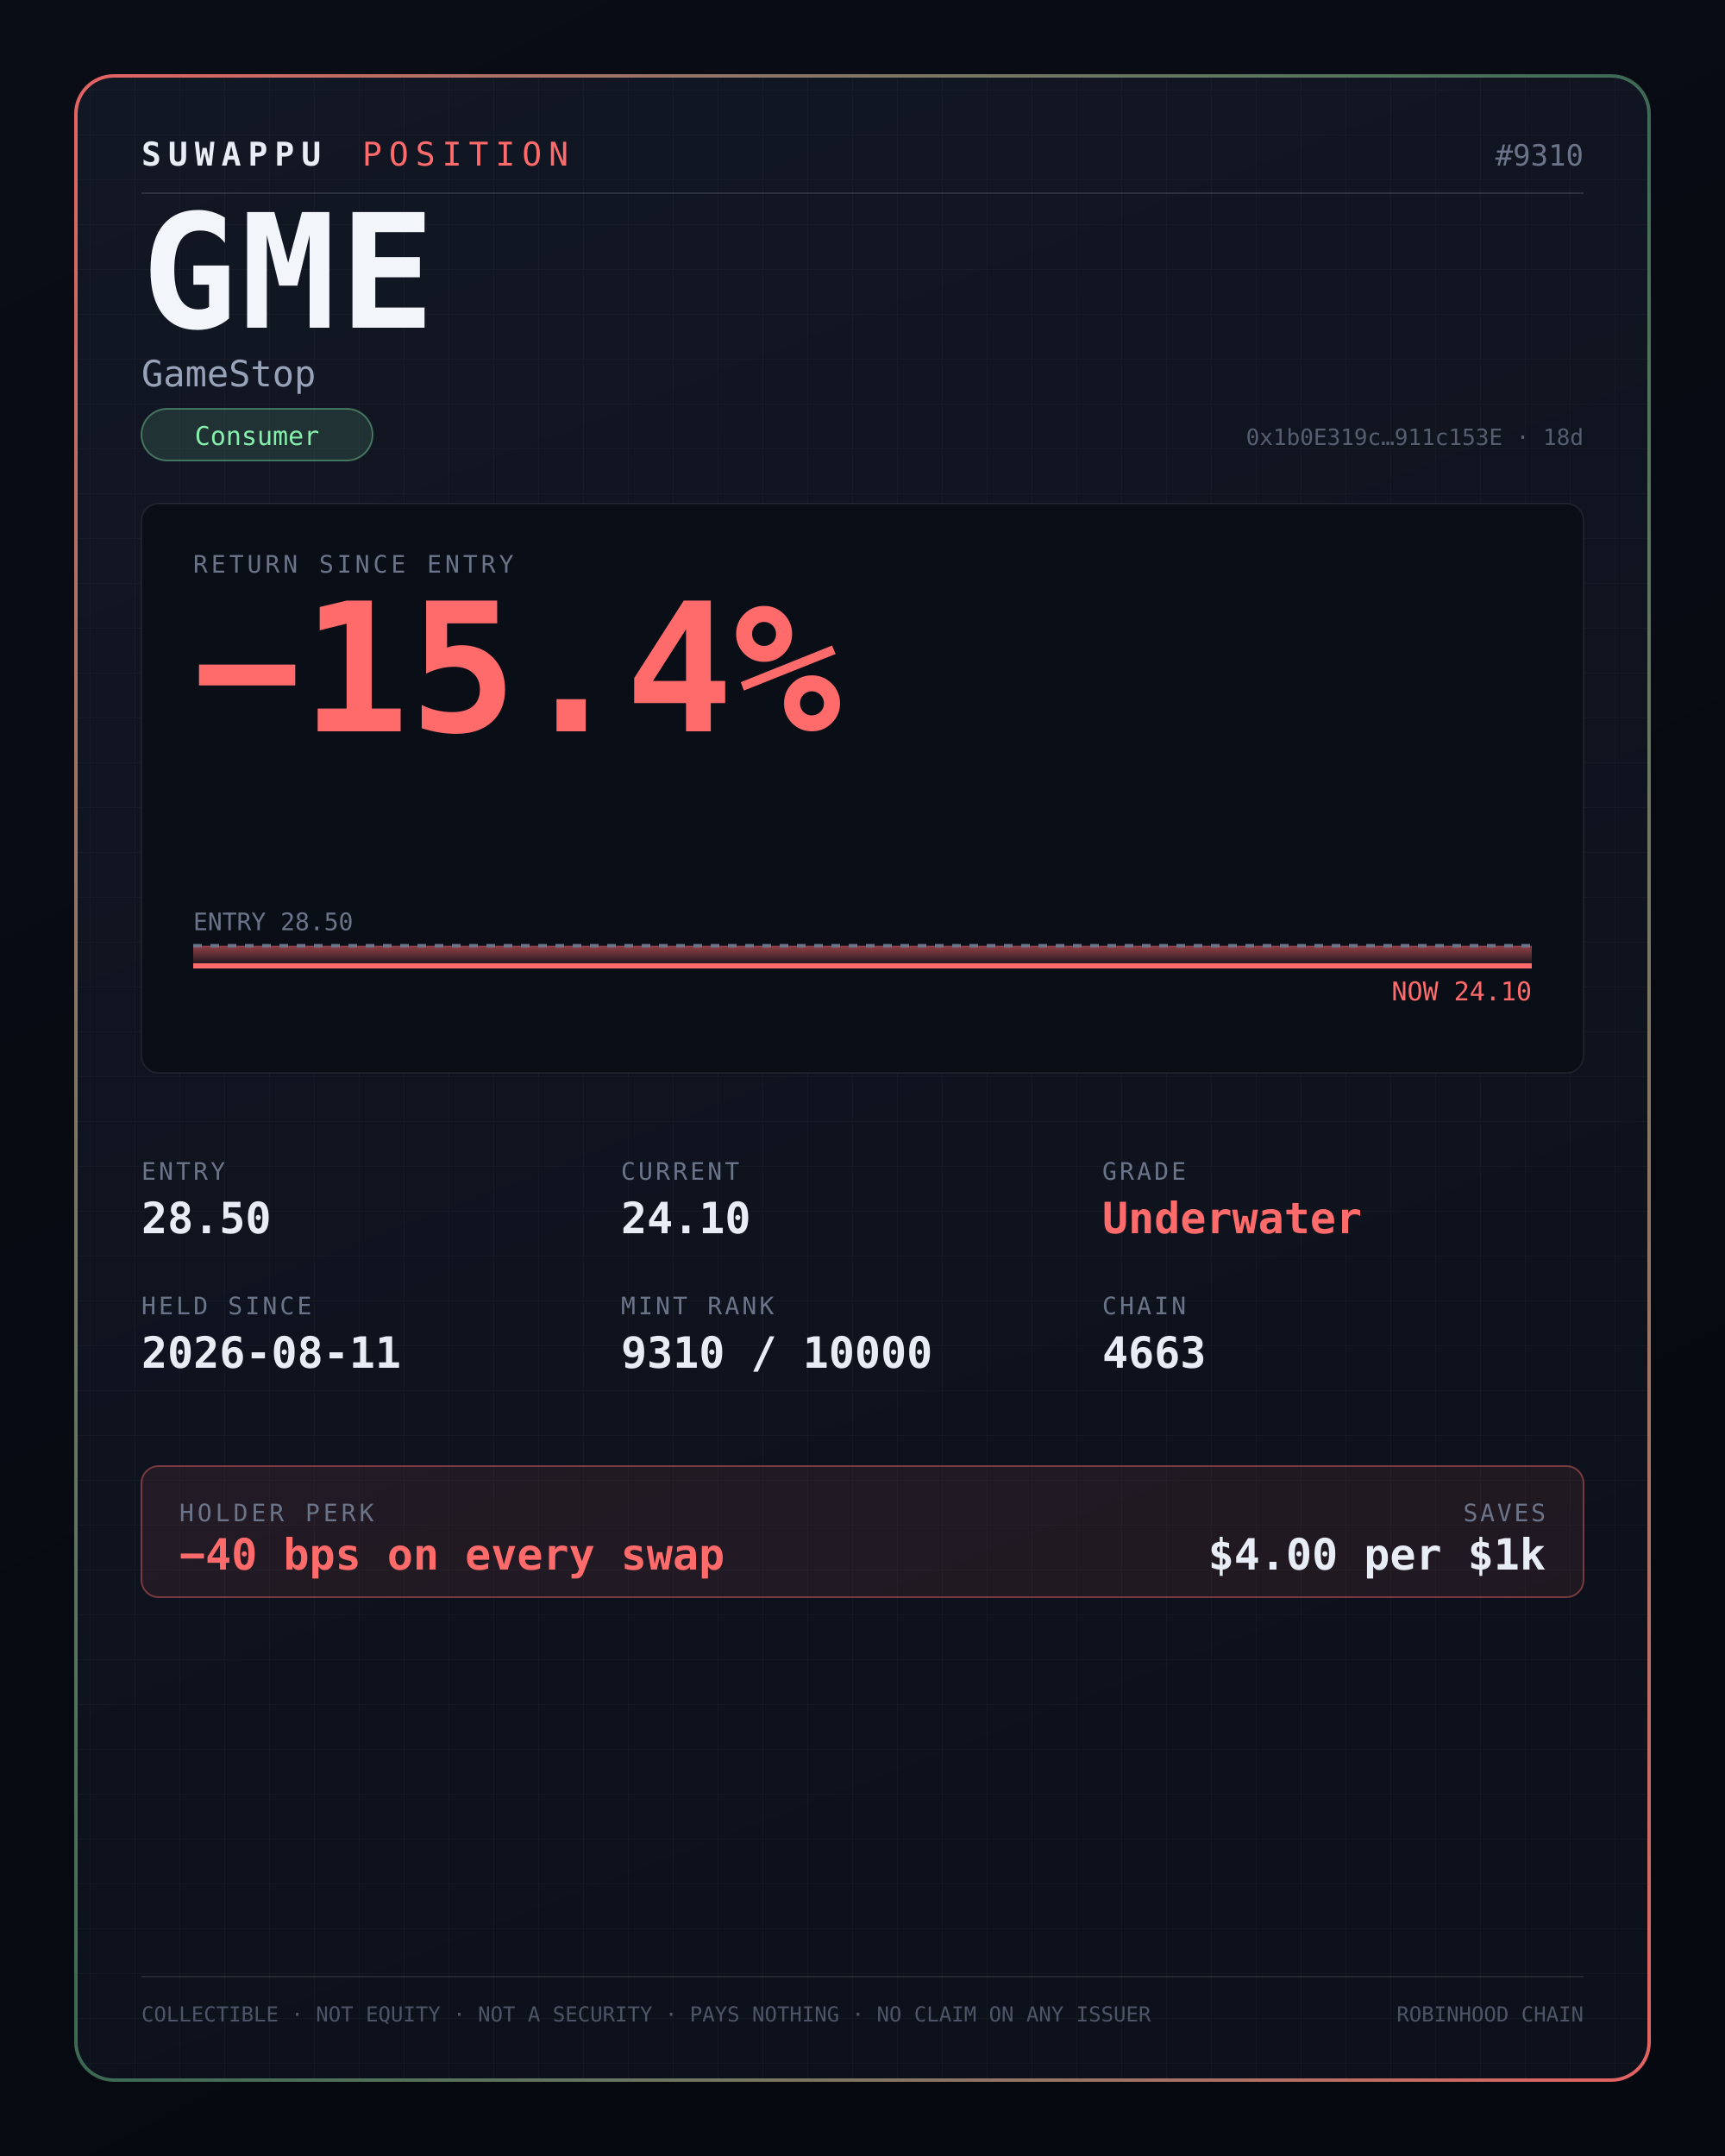
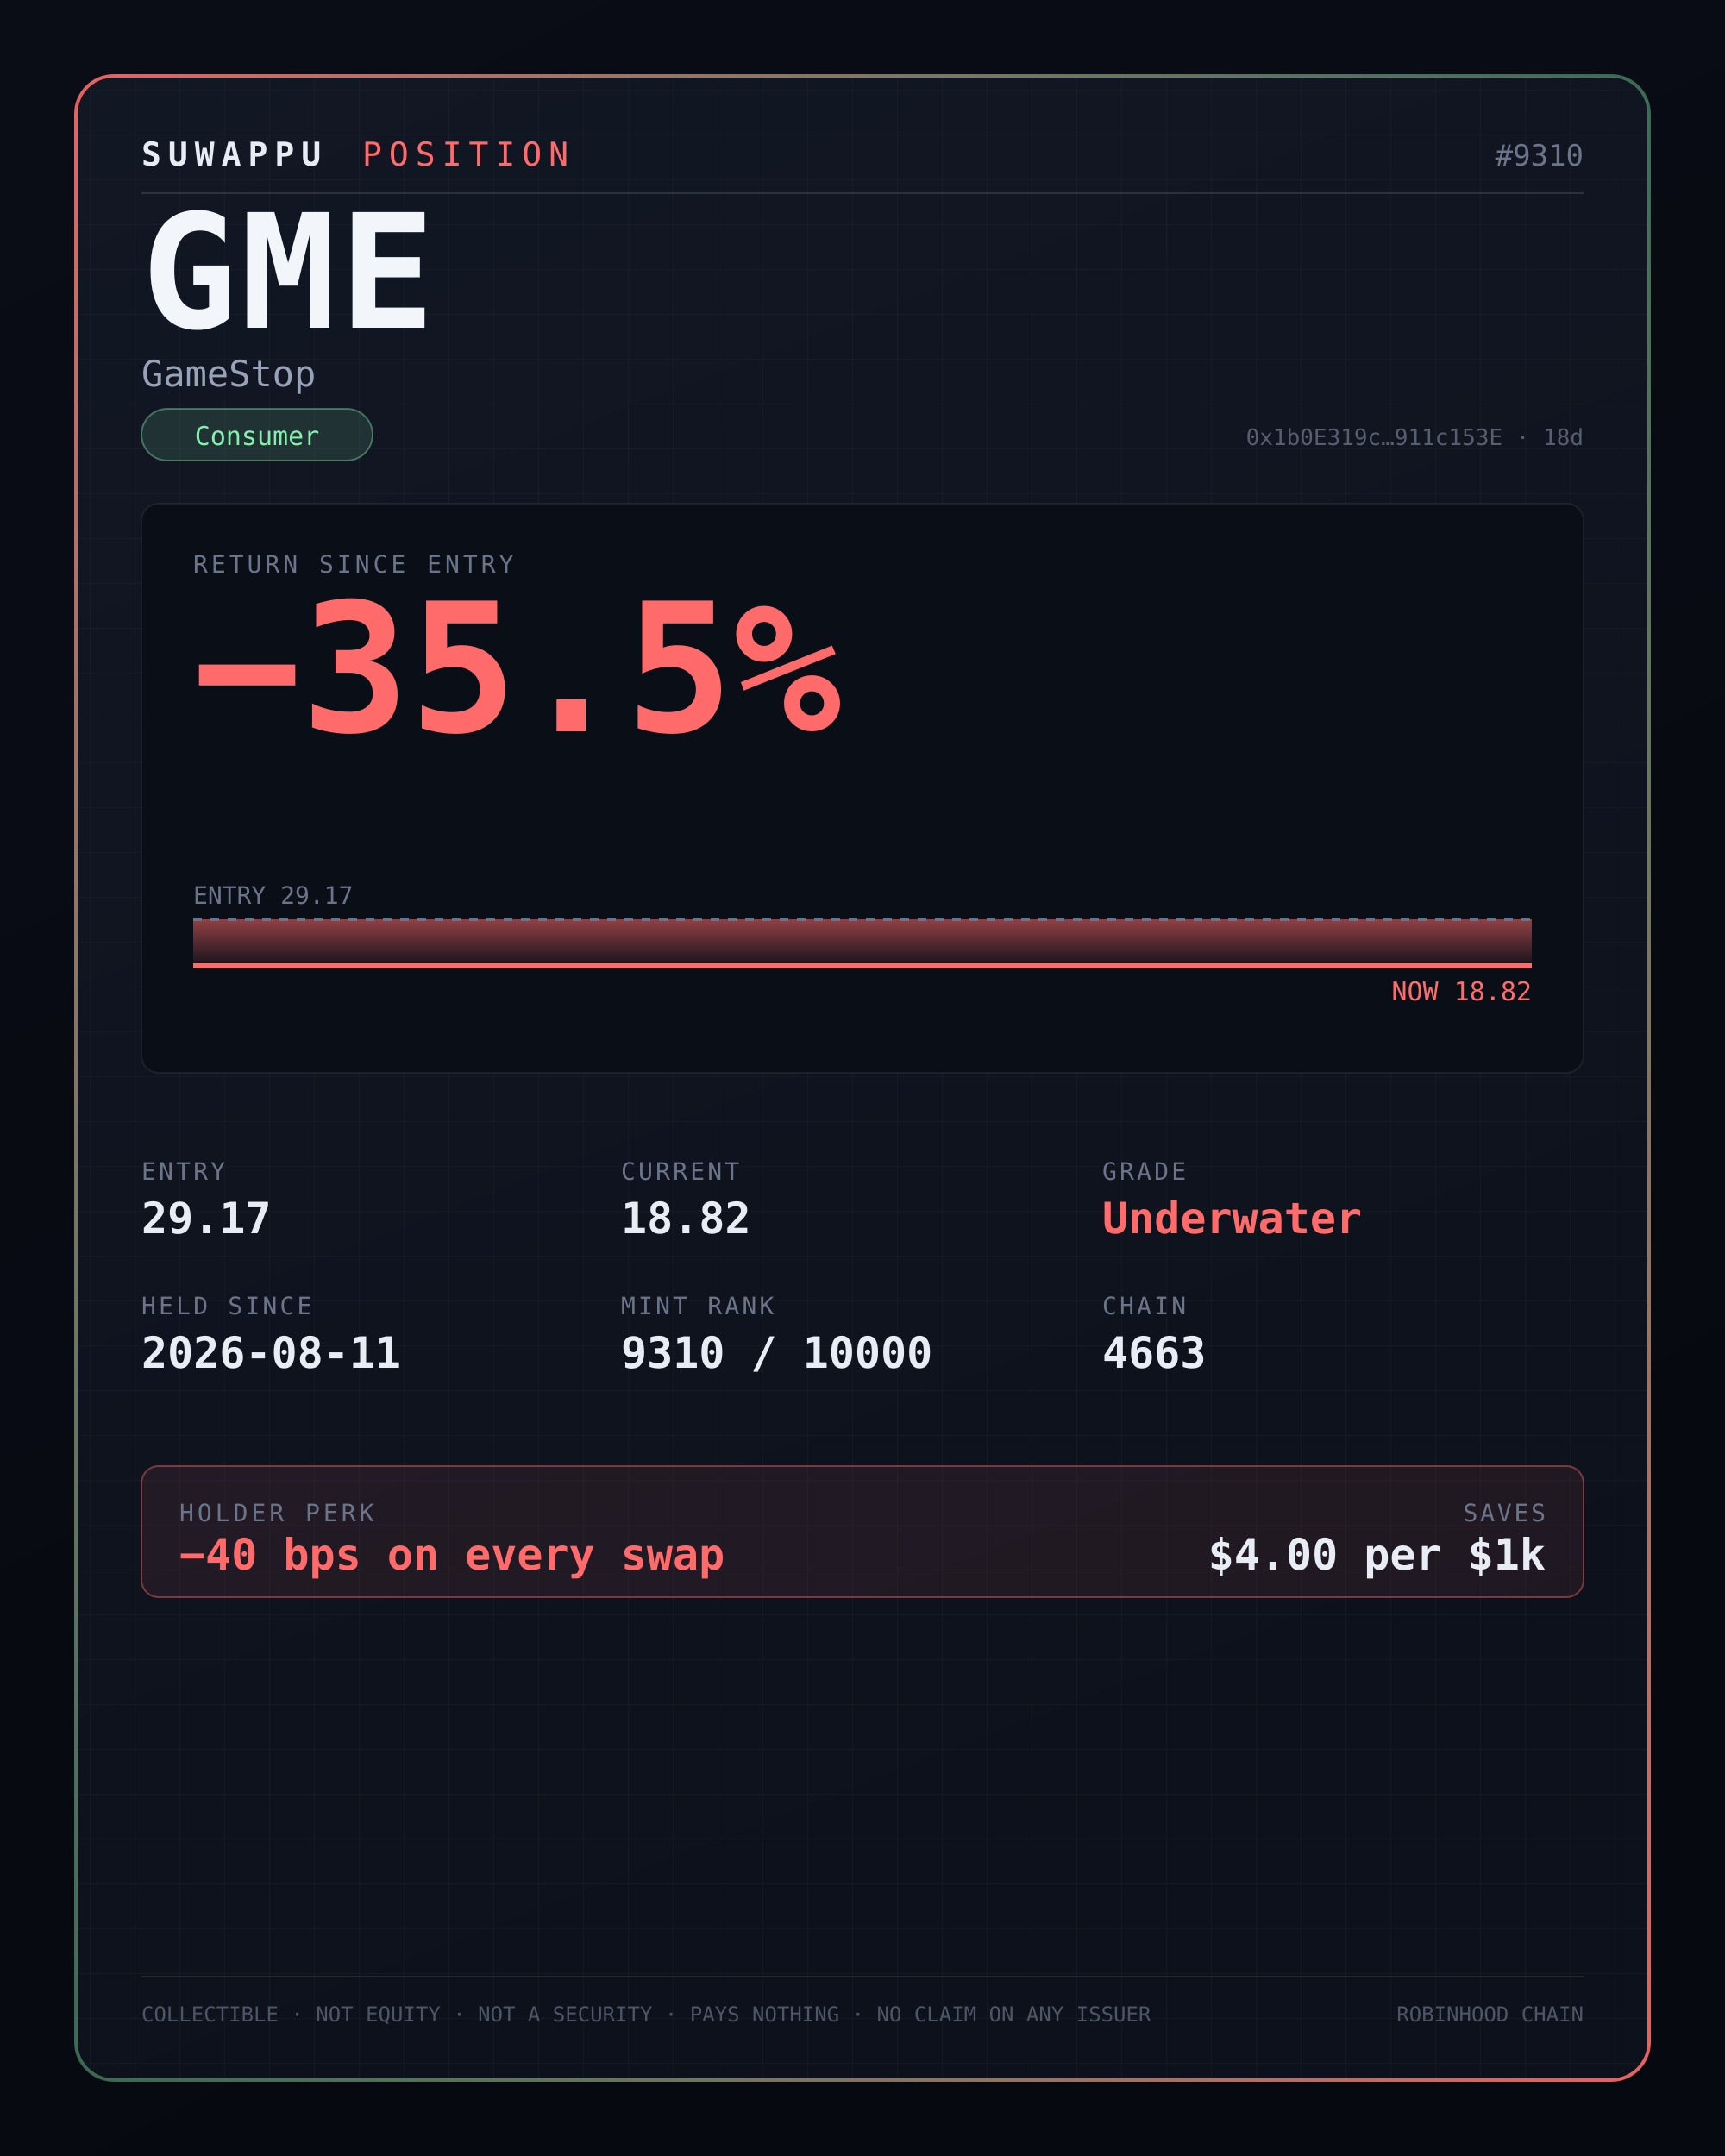
<svg xmlns="http://www.w3.org/2000/svg" viewBox="0 0 1000 1250" width="1000" height="1250">
  <defs>
    <linearGradient id="bg" x1="0" y1="0" x2="0.4" y2="1">
      <stop offset="0" stop-color="#0a0d16" />
      <stop offset="1" stop-color="#070910" />
    </linearGradient>
    <linearGradient id="card" x1="0" y1="0" x2="0.3" y2="1">
      <stop offset="0" stop-color="#121724" />
      <stop offset="1" stop-color="#0d111b" />
    </linearGradient>
    <linearGradient id="edge" x1="0" y1="0" x2="1" y2="1">
      <stop offset="0" stop-color="#ff6b6b" stop-opacity="0.9" />
      <stop offset="0.5" stop-color="#86efac" stop-opacity="0.4" />
      <stop offset="1" stop-color="#ff6b6b" stop-opacity="0.9" />
    </linearGradient>
    <linearGradient id="delta" x1="0" y1="0" x2="0" y2="1">
      <stop offset="0" stop-color="#ff6b6b" stop-opacity="0.55" />
      <stop offset="1" stop-color="#ff6b6b" stop-opacity="0.05" />
    </linearGradient>
    <pattern id="grid" width="26" height="26" patternUnits="userSpaceOnUse">
      <path d="M26 0H0V26" fill="none" stroke="#ffffff" stroke-opacity="0.028" />
    </pattern>
  </defs>
  <rect width="1000" height="1250" fill="url(#bg)" />
  <rect x="44" y="44" width="912" height="1162" rx="22" fill="url(#card)" stroke="url(#edge)" stroke-width="2" />
  <rect x="45" y="45" width="910" height="1160" rx="21" fill="url(#grid)" />
  <text x="82" y="96" font-family="monospace" font-size="19" font-weight="bold" letter-spacing="4" fill="#e8ecf4">SUWAPPU</text>
  <text x="210" y="96" font-family="monospace" font-size="19" letter-spacing="4" fill="#ff6b6b">POSITION</text>
  <text x="918" y="96" text-anchor="end" font-family="monospace" font-size="17" fill="#6b7488">#9310</text>
  <line x1="82" y1="112" x2="918" y2="112" stroke="#ffffff" stroke-opacity="0.12" />
  <text x="82" y="190" font-family="monospace" font-size="92" font-weight="bold" letter-spacing="2" fill="#f2f5fa">GME</text>
  <text x="82" y="224" font-family="monospace" font-size="21" fill="#98a2b8">GameStop</text>
  <rect x="82" y="237" width="134" height="30" rx="15" fill="#86efac" fill-opacity="0.13" stroke="#86efac" stroke-opacity="0.4" />
  <text x="149" y="258" text-anchor="middle" font-family="monospace" font-size="15" fill="#86efac">Consumer</text>
  <text x="918" y="258" text-anchor="end" font-family="monospace" font-size="13" fill="#565e70">0x1b0E319c…911c153E · 18d</text>
  <rect x="82" y="292" width="836" height="330" rx="10" fill="#0a0e17" stroke="#ffffff" stroke-opacity="0.07" />
-   <text x="112" y="424" font-family="monospace" font-size="104" font-weight="bold" fill="#ff6b6b">−15.4%</text>
+   <text x="112" y="424" font-family="monospace" font-size="104" font-weight="bold" fill="#ff6b6b">−35.5%</text>
  <text x="112" y="332" font-family="monospace" font-size="14" letter-spacing="2" fill="#6b7488">RETURN SINCE ENTRY</text>
-   <rect x="112" y="548.3" width="776" height="11.7" fill="url(#delta)" />
-   <line x1="112" y1="548.3" x2="888" y2="548.3" stroke="#6b7488" stroke-width="2" stroke-dasharray="5 5" />
+   <rect x="112" y="533.0" width="776" height="27.0" fill="url(#delta)" />
+   <line x1="112" y1="533.0" x2="888" y2="533.0" stroke="#6b7488" stroke-width="2" stroke-dasharray="5 5" />
  <line x1="112" y1="560.0" x2="888" y2="560.0" stroke="#ff6b6b" stroke-width="3" />
-   <text x="112" y="539.3" font-family="monospace" font-size="14" fill="#6b7488">ENTRY 28.50</text>
-   <text x="888" y="580.0" text-anchor="end" font-family="monospace" font-size="15" fill="#ff6b6b">NOW 24.10</text>
+   <text x="112" y="524.0" font-family="monospace" font-size="14" fill="#6b7488">ENTRY 29.17</text>
+   <text x="888" y="580.0" text-anchor="end" font-family="monospace" font-size="15" fill="#ff6b6b">NOW 18.82</text>
  <text x="82" y="684" font-family="monospace" font-size="14" letter-spacing="1.6" fill="#6b7488">ENTRY</text>
-   <text x="82" y="715" font-family="monospace" font-size="25" font-weight="bold" fill="#e8ecf4">28.50</text>
+   <text x="82" y="715" font-family="monospace" font-size="25" font-weight="bold" fill="#e8ecf4">29.17</text>
  <text x="360" y="684" font-family="monospace" font-size="14" letter-spacing="1.6" fill="#6b7488">CURRENT</text>
-   <text x="360" y="715" font-family="monospace" font-size="25" font-weight="bold" fill="#e8ecf4">24.10</text>
+   <text x="360" y="715" font-family="monospace" font-size="25" font-weight="bold" fill="#e8ecf4">18.82</text>
  <text x="639" y="684" font-family="monospace" font-size="14" letter-spacing="1.6" fill="#6b7488">GRADE</text>
  <text x="639" y="715" font-family="monospace" font-size="25" font-weight="bold" fill="#ff6b6b">Underwater</text>
  <text x="82" y="762" font-family="monospace" font-size="14" letter-spacing="1.6" fill="#6b7488">HELD SINCE</text>
  <text x="82" y="793" font-family="monospace" font-size="25" font-weight="bold" fill="#e8ecf4">2026-08-11</text>
  <text x="360" y="762" font-family="monospace" font-size="14" letter-spacing="1.6" fill="#6b7488">MINT RANK</text>
  <text x="360" y="793" font-family="monospace" font-size="25" font-weight="bold" fill="#e8ecf4">9310 / 10000</text>
  <text x="639" y="762" font-family="monospace" font-size="14" letter-spacing="1.6" fill="#6b7488">CHAIN</text>
  <text x="639" y="793" font-family="monospace" font-size="25" font-weight="bold" fill="#e8ecf4">4663</text>
  <rect x="82" y="850" width="836" height="76" rx="10" fill="#ff6b6b" fill-opacity="0.08" stroke="#ff6b6b" stroke-opacity="0.42" />
  <text x="104" y="882" font-family="monospace" font-size="14" letter-spacing="2" fill="#6b7488">HOLDER PERK</text>
  <text x="104" y="910" font-family="monospace" font-size="25" font-weight="bold" fill="#ff6b6b">−40 bps on every swap</text>
  <text x="896" y="882" text-anchor="end" font-family="monospace" font-size="14" letter-spacing="1.4" fill="#6b7488">SAVES</text>
  <text x="896" y="910" text-anchor="end" font-family="monospace" font-size="25" font-weight="bold" fill="#e8ecf4">$4.00 per $1k</text>
  <line x1="82" y1="1146" x2="918" y2="1146" stroke="#ffffff" stroke-opacity="0.10" />
  <text x="82" y="1172" font-family="monospace" font-size="12" fill="#4d5566">COLLECTIBLE · NOT EQUITY · NOT A SECURITY · PAYS NOTHING · NO CLAIM ON ANY ISSUER</text>
  <text x="918" y="1172" text-anchor="end" font-family="monospace" font-size="12" fill="#4d5566">ROBINHOOD CHAIN</text>
</svg>
